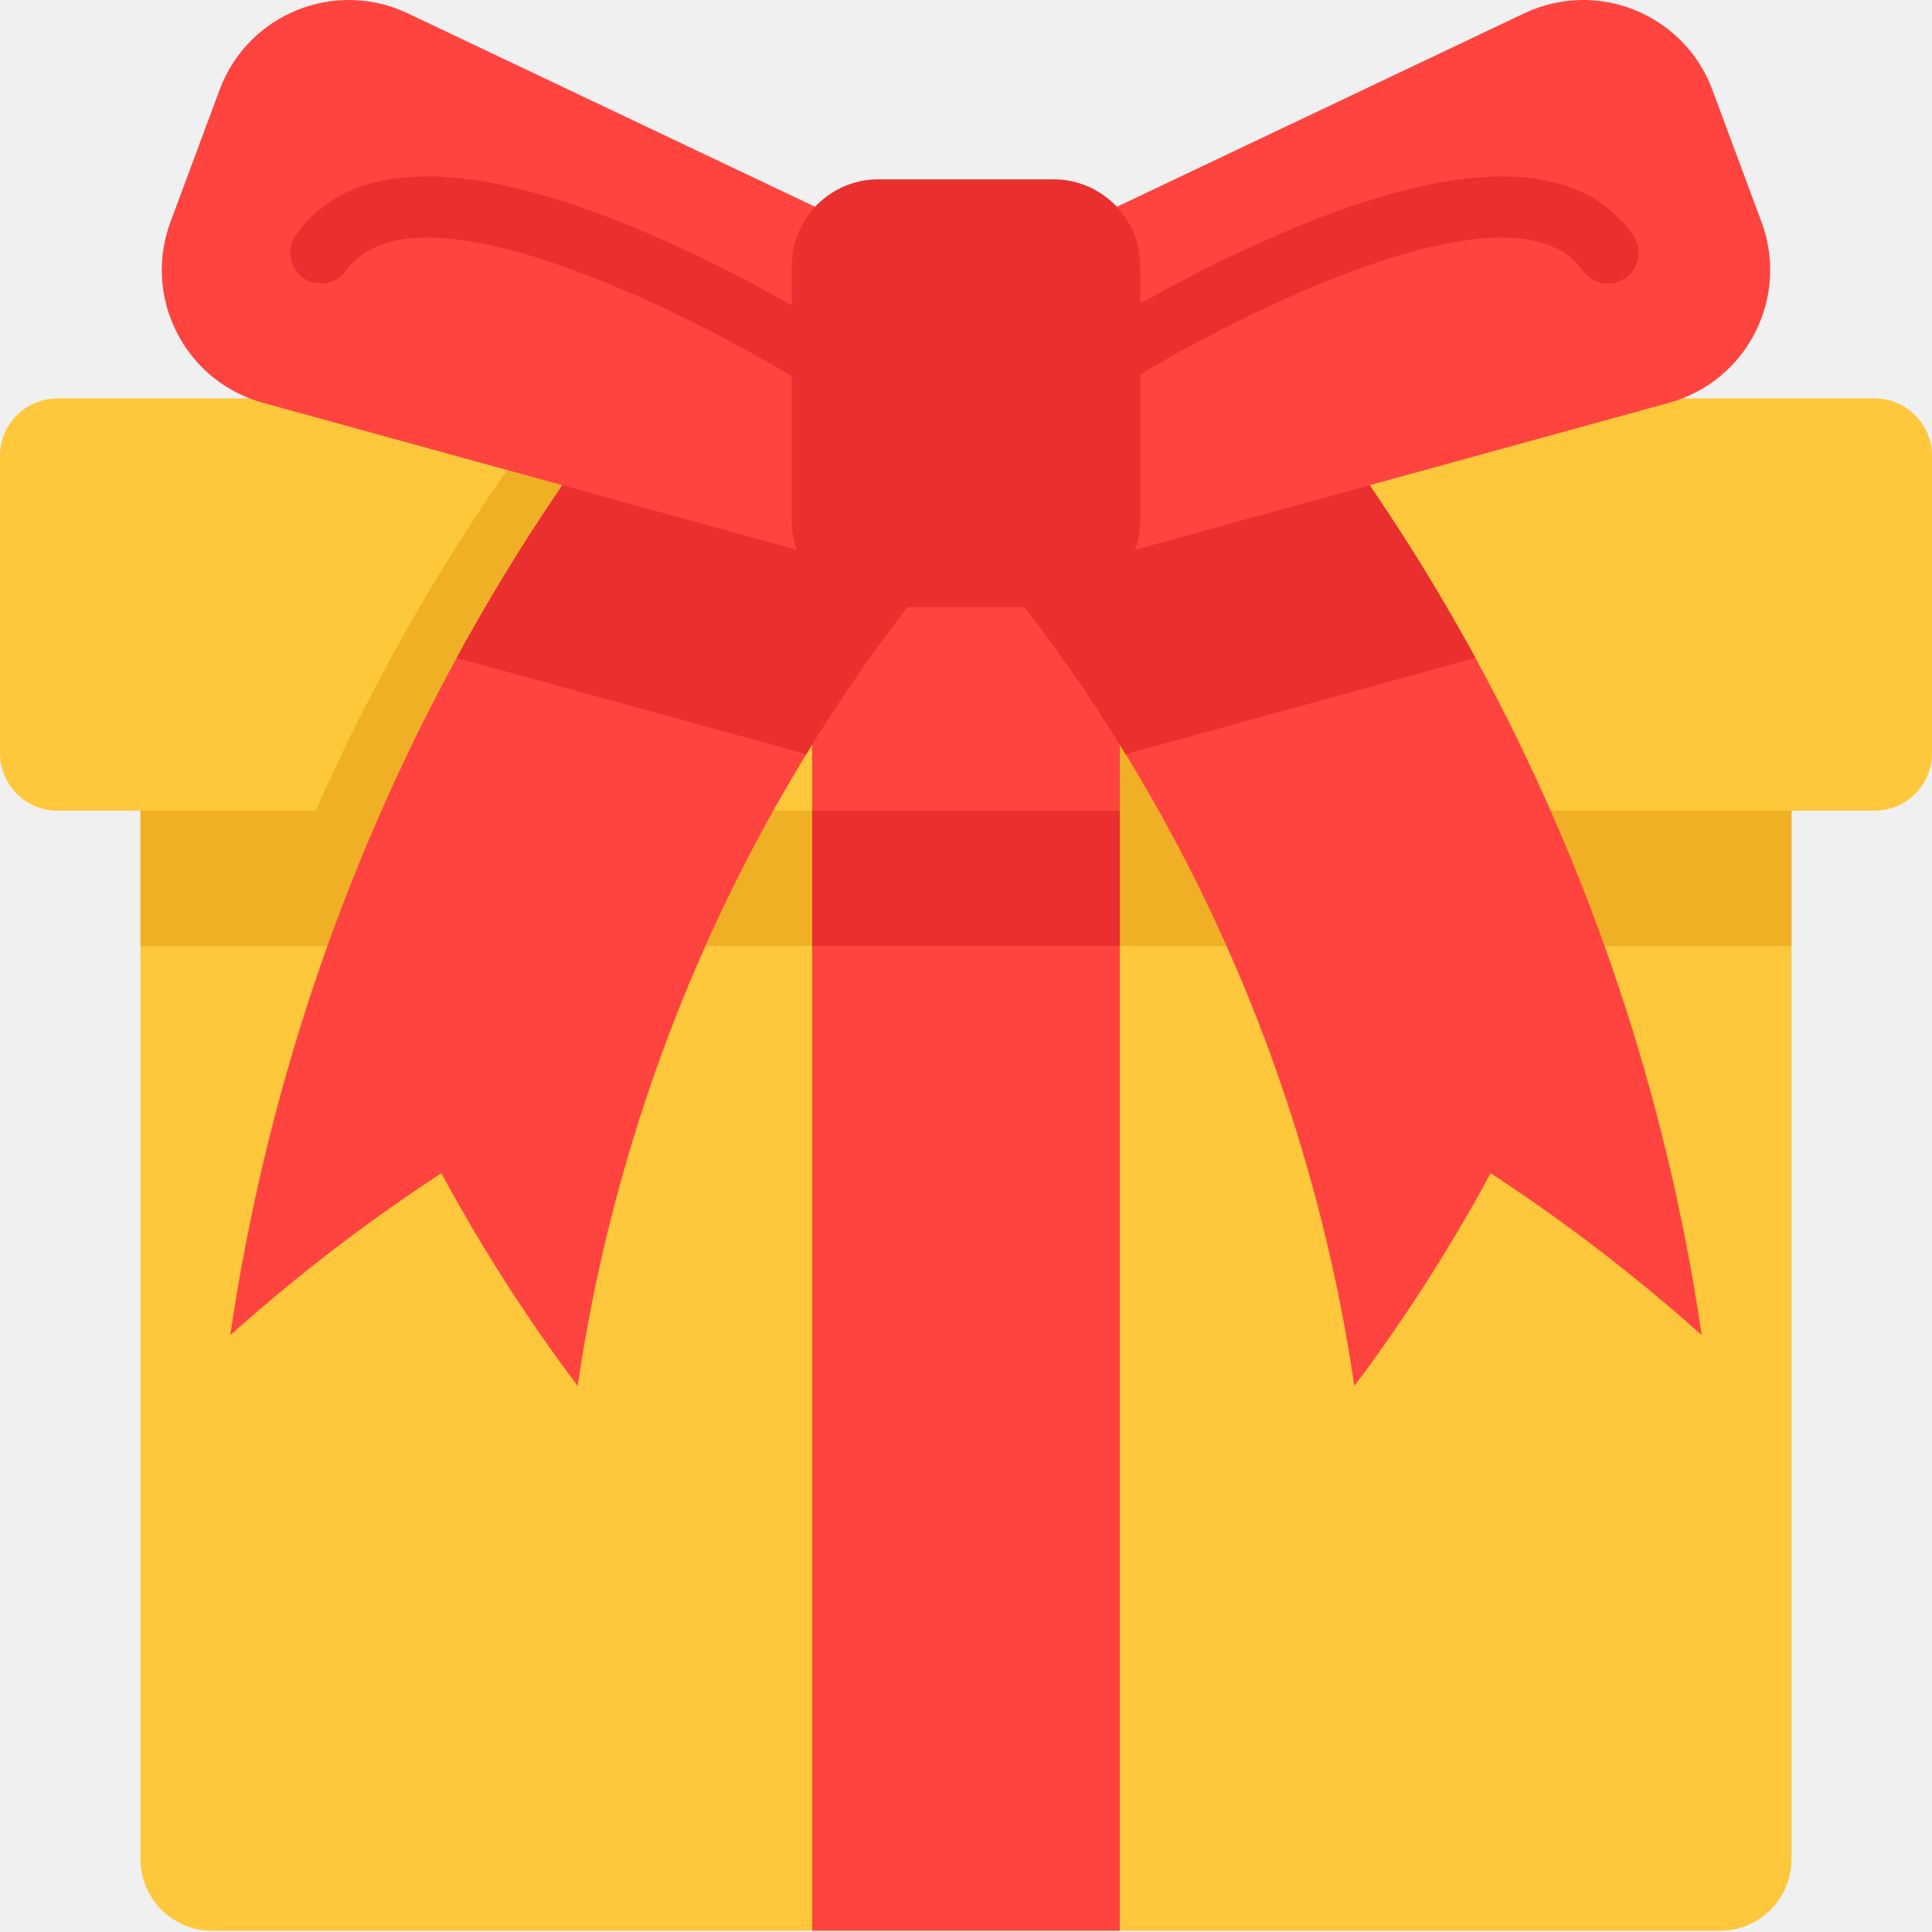
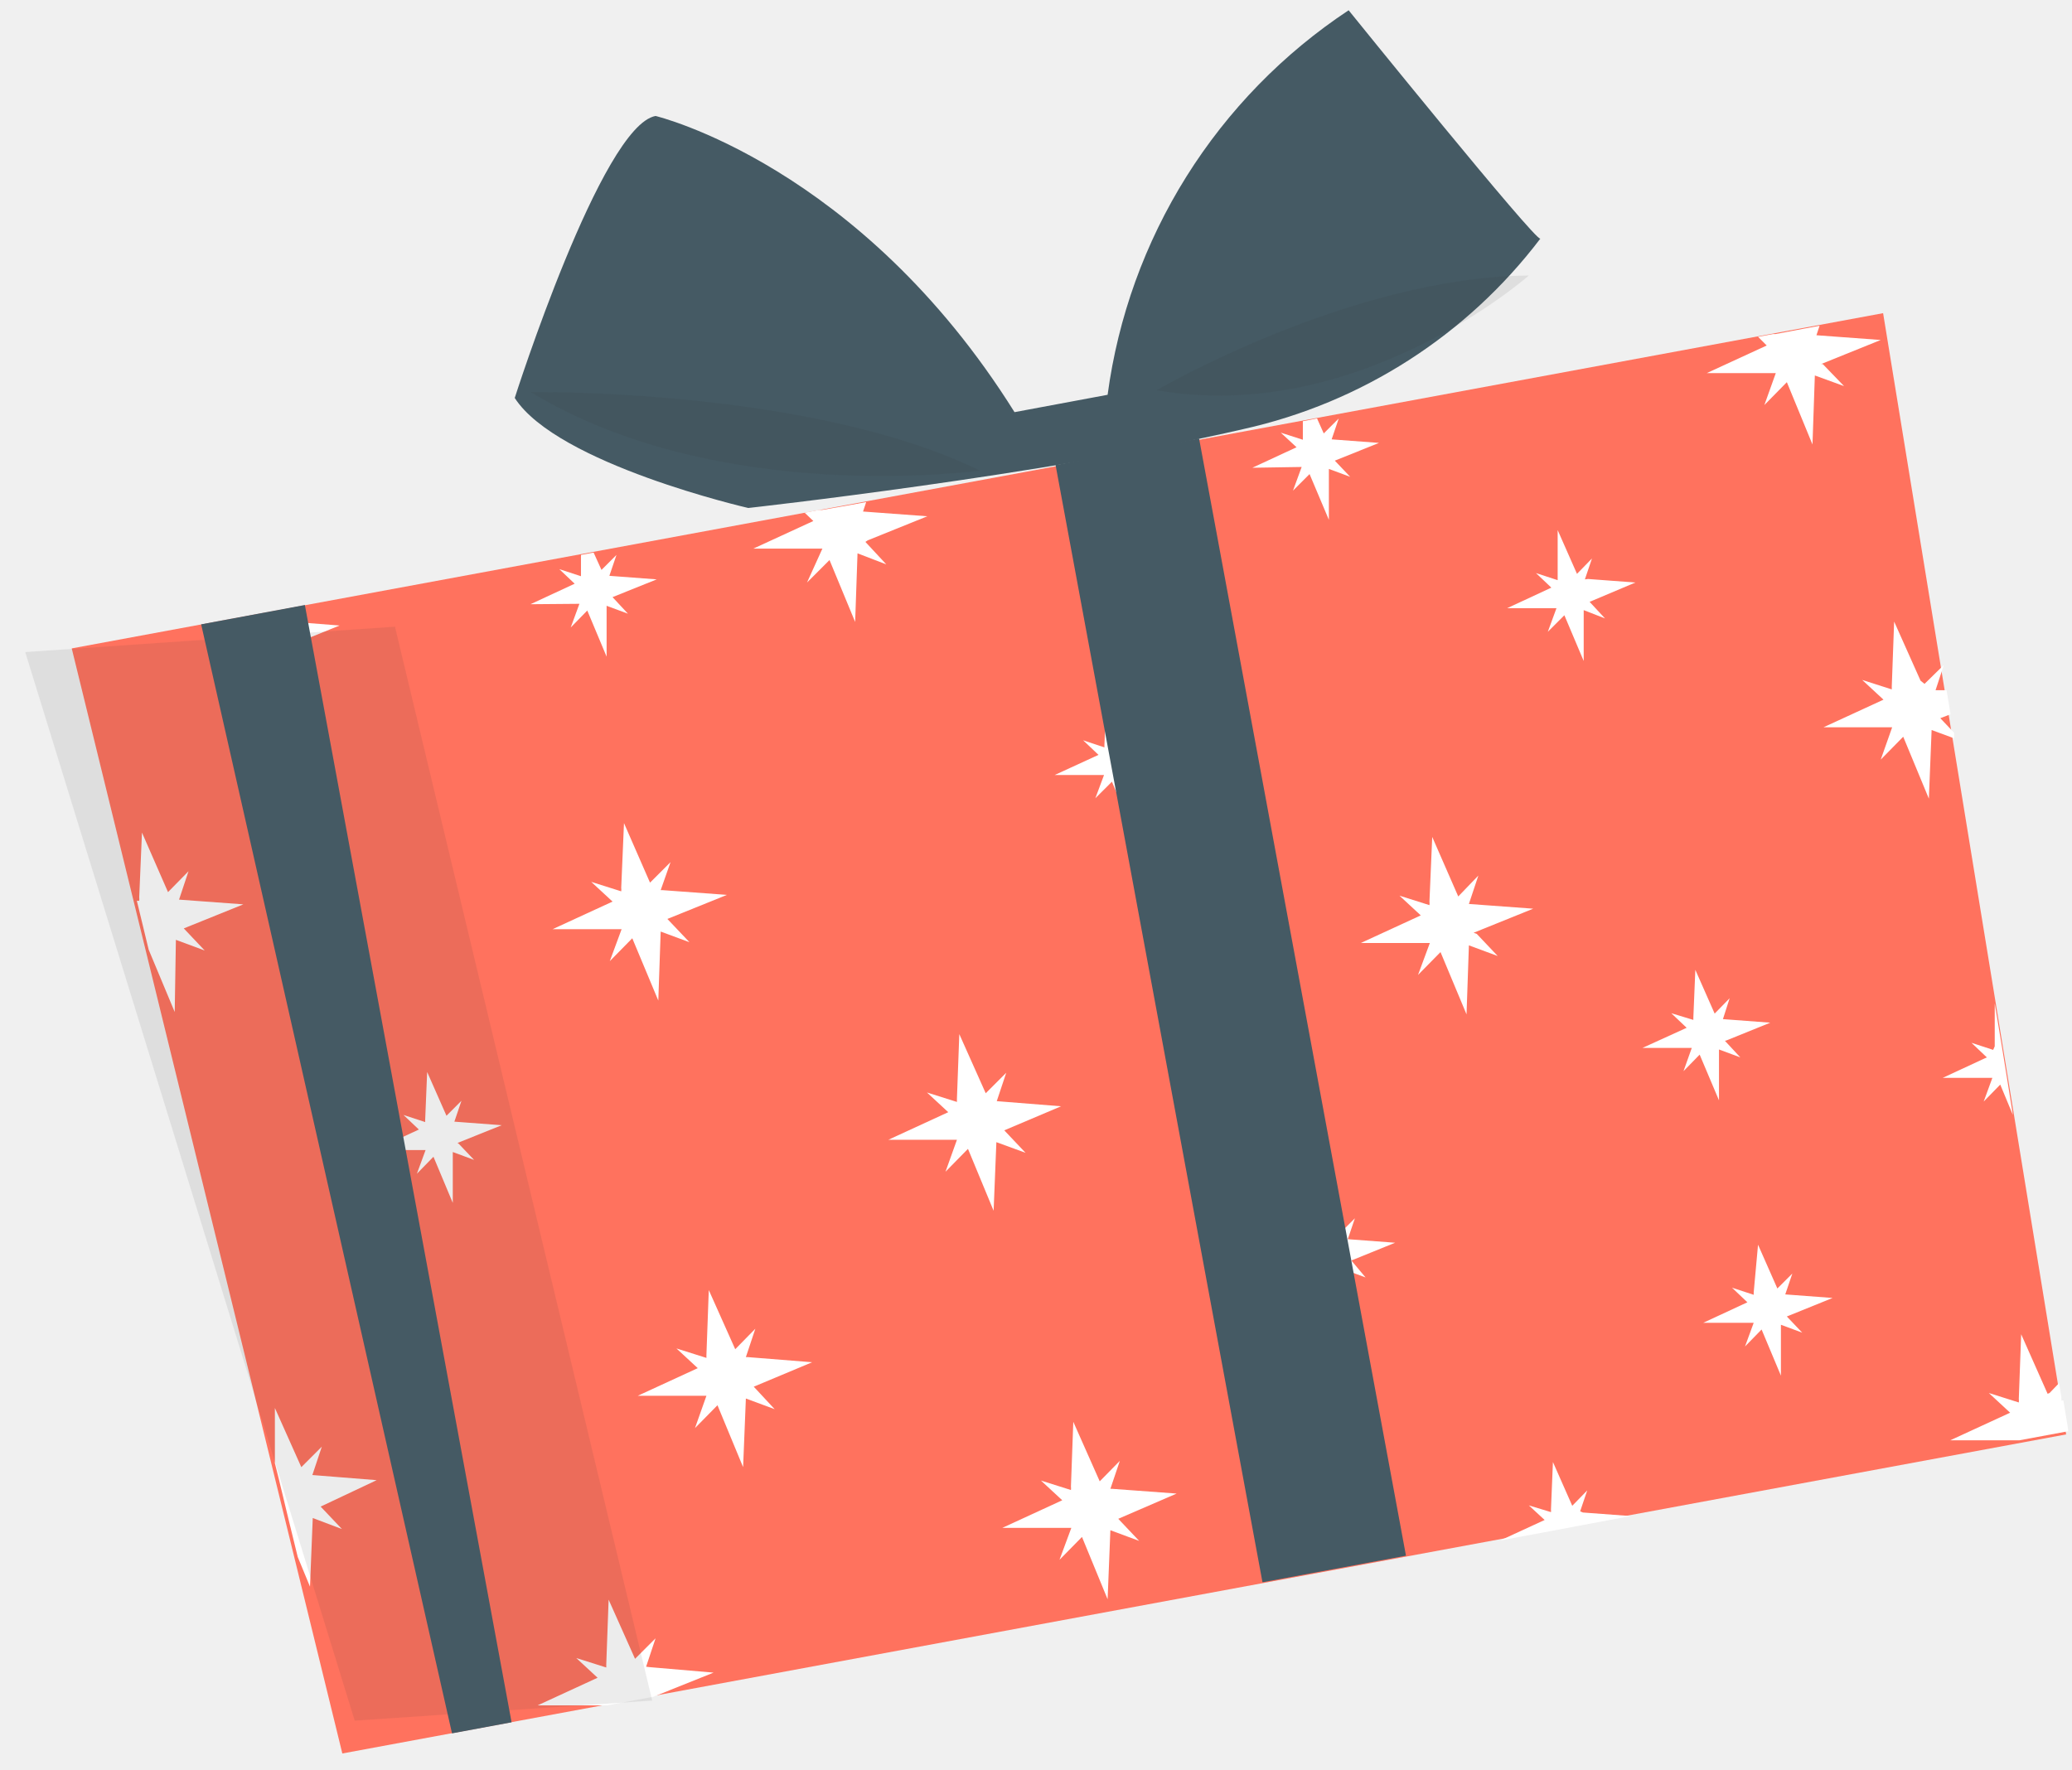
- <svg xmlns="http://www.w3.org/2000/svg" height="512pt" viewBox="0 0 512 512" width="512pt">
-   <path d="m455.812 511.66h-399.633c-10.469 0-18.953-8.484-18.953-18.953v-305.59h437.543v305.59c0 10.469-8.488 18.953-18.957 18.953zm0 0" fill="#ffc73b" />
-   <path d="m37.227 187.117h437.543v63.59h-437.543zm0 0" fill="#efb025" />
-   <path d="m512 120.824v78.781c0 8.414-6.828 15.23-15.242 15.23h-481.527c-8.414 0-15.23-6.816-15.23-15.23v-78.781c0-8.414 6.816-15.23 15.23-15.23h481.527c8.414 0 15.242 6.816 15.242 15.23zm0 0" fill="#ffc73b" />
-   <path d="m238.594 141.812c-3.324 3.871-6.586 7.797-9.77 11.766-11.863 14.762-22.723 30.23-32.539 46.285-3.02 4.938-5.934 9.926-8.762 14.973h-103.84c6.066-13.766 12.719-27.277 19.926-40.484 13.07-23.961 27.984-46.953 44.648-68.758 3.98-5.207 8.055-10.352 12.23-15.418 2.5-3.055 5.043-6.066 7.621-9.066 9.477 8.164 18.945 16.32 28.426 24.484 1.469 1.258 2.938 2.531 4.402 3.793 11.188 9.633 22.375 19.262 33.559 28.906 1.371 1.164 2.73 2.348 4.098 3.52zm0 0" fill="#efb025" />
-   <path d="m393.527 214.836h-103.848c-2.816-5.047-5.742-10.035-8.762-14.973-9.816-16.055-20.688-31.523-32.539-46.285-3.195-3.969-6.457-7.895-9.785-11.766 1.371-1.172 2.73-2.348 4.102-3.52 11.195-9.645 22.383-19.285 33.566-28.906 1.469-1.262 2.938-2.535 4.406-3.793 9.477-8.164 18.957-16.32 28.426-24.484 2.578 2.992 5.121 6.012 7.621 9.059 4.184 5.074 8.262 10.219 12.23 15.426 16.664 21.805 31.578 44.797 44.656 68.758 7.207 13.207 13.859 26.719 19.926 40.484zm0 0" fill="#efb025" />
-   <g fill="#ff4440">
-     <path d="m255.992 141.82c-3.328 3.867-6.59 7.793-9.773 11.762-11.859 14.762-22.723 30.23-32.539 46.289-31.164 50.941-51.863 107.848-60.594 167.41-13.121-17.402-25.23-36.23-36.125-56.363-19.164 12.5-37.895 26.797-55.93 42.883 9.262-63.18 29.668-123.906 59.977-179.445 16.188-29.68 35.211-57.879 56.875-84.176 2.5-3.055 5.043-6.062 7.621-9.066 10.945 9.426 21.883 18.852 32.832 28.277 11.184 9.633 22.371 19.262 33.559 28.906 1.367 1.164 2.727 2.348 4.098 3.523zm0 0" />
-     <path d="m450.961 353.801c-18.035-16.086-36.766-30.383-55.93-42.883-10.895 20.133-23.004 38.961-36.125 56.363-8.73-59.562-29.426-116.469-60.594-167.41-9.816-16.059-20.688-31.527-32.539-46.289-3.195-3.969-6.457-7.895-9.781-11.762 1.367-1.176 2.727-2.352 4.098-3.523 11.195-9.645 22.383-19.285 33.57-28.906 10.945-9.438 21.895-18.852 32.828-28.277 2.578 2.992 5.121 6.012 7.621 9.059 21.668 26.297 40.691 54.496 56.887 84.184 30.301 55.539 50.703 116.266 59.965 179.445zm0 0" />
-     <path d="m215.234 141.82h81.527v73.016h-81.527zm0 0" />
+ <svg xmlns="http://www.w3.org/2000/svg" width="137" height="117" viewBox="0 0 137 117" fill="none">
+   <path d="M4.743 42.879L22.635 115.96L136.612 94.86L124.51 20.71L4.743 42.879Z" fill="#FF725E" />
+   <path d="M11.63 62.153L13.534 62.858L12.152 61.397L16.09 59.806L11.839 59.493L12.465 57.615L11.109 58.997L9.387 55.059L9.205 59.337C9.216 59.414 9.216 59.493 9.205 59.571H9.048L9.44 61.188L9.831 62.805L11.552 66.926L11.63 62.153Z" fill="white" />
+   <path d="M24.905 97.885L20.653 97.546L21.279 95.668L19.923 97.024L18.175 93.112V96.764L18.41 97.703L19.088 100.519L19.688 102.971L20.497 104.927L20.679 100.389L22.609 101.119L21.201 99.633L24.905 97.885Z" fill="white" />
+   <path d="M42.72 110.222L43.346 108.344L41.989 109.7L40.242 105.788L40.086 110.065V110.274L38.103 109.648L39.512 110.952L35.547 112.778H39.929H40.138L43.215 112.204L47.18 110.613L42.928 110.248L42.72 110.222Z" fill="white" />
+   <path d="M44.127 60.771L48.065 59.18L43.814 58.867H43.684L44.336 57.015L42.979 58.371L41.258 54.433L41.075 58.711C41.086 58.788 41.086 58.867 41.075 58.945L39.093 58.319L40.502 59.623L36.537 61.449H40.945H41.101L40.319 63.562L41.806 62.049L43.527 66.17L43.684 61.606L45.587 62.31L44.127 60.771Z" fill="white" />
+   <path d="M57.377 35.732L61.315 34.142L57.064 33.828L57.272 33.203L56.281 33.385L54.351 33.724H54.169L53.204 33.907L53.777 34.455L49.813 36.28H54.221H54.377L53.36 38.523L54.847 37.036L56.542 41.131L56.699 36.593L58.602 37.324L57.22 35.837L57.377 35.732Z" fill="white" />
+   <path d="M70.158 73.16L65.906 72.821L66.532 70.943L65.176 72.299L63.429 68.387L63.272 72.664C63.272 72.664 63.272 72.794 63.272 72.873L61.29 72.247L62.698 73.551L58.734 75.377H63.116H63.272L62.516 77.489L64.002 75.976L65.698 80.071L65.88 75.533L67.81 76.237L66.402 74.751L70.158 73.16Z" fill="white" />
+   <path d="M135.387 92.173L133.639 88.235L133.483 92.512C133.494 92.59 133.494 92.669 133.483 92.747L131.501 92.121L132.909 93.425L128.945 95.251H133.327H133.509L136.743 94.651V94.52L136.43 92.616H136.3V92.408L136.143 91.469L135.517 92.121L135.387 92.173Z" fill="white" />
+   <path d="M97.436 61.684L101.375 60.093L97.123 59.78L97.749 57.902L96.419 59.284L94.698 55.346L94.515 59.623C94.526 59.701 94.526 59.78 94.515 59.858L92.533 59.232L93.941 60.536L89.977 62.362H94.385H94.541L93.759 64.474L95.246 62.962L96.967 67.083L97.123 62.518L99.027 63.222L97.645 61.762L97.436 61.684Z" fill="white" />
+   <path d="M126.988 45.018L125.24 41.105L125.084 45.383C125.084 45.383 125.084 45.513 125.084 45.591L123.128 44.965L124.536 46.27L120.572 48.095H124.954H125.11L124.354 50.234L125.84 48.721L127.536 52.816L127.718 48.278L129.205 48.826V48.46L128.292 47.495L128.97 47.235L128.709 45.644H127.979L128.527 43.974L127.249 45.226L126.988 45.018Z" fill="white" />
+   <path d="M120.415 24.074L124.353 22.483L120.102 22.17L120.31 21.544L119.319 21.727L117.389 22.092H117.233L116.242 22.274L116.815 22.848L112.851 24.674H117.259H117.415L116.659 26.786L118.146 25.274L119.841 29.395L119.997 24.83L121.928 25.534L120.519 24.074H120.415Z" fill="white" />
+   <path d="M77.799 98.772L73.548 98.459H73.418L74.044 96.607L72.714 97.963L70.966 94.025L70.81 98.302C70.821 98.38 70.821 98.459 70.81 98.537L68.827 97.911L70.236 99.215L66.272 101.041H70.679H70.836L70.053 103.154L71.54 101.641L73.235 105.762L73.418 101.197L75.322 101.902L73.939 100.441L77.799 98.772Z" fill="white" />
+   <path d="M53.699 90.087L49.447 89.748H49.317L49.943 87.87L48.613 89.226L46.865 85.314L46.709 89.591V89.8L44.726 89.174L46.135 90.478L42.17 92.304H46.552H46.709L45.952 94.442L47.439 92.93L49.134 97.025L49.317 92.486L51.221 93.191L49.838 91.704L53.699 90.087Z" fill="white" />
+   <path d="M30.251 75.585L33.172 74.412L30.043 74.177L30.512 72.795L29.521 73.786L28.243 70.891L28.113 74.046V74.203L26.678 73.734L27.695 74.698L24.774 76.055H28.008H28.139L27.565 77.62L28.66 76.498L29.938 79.55V76.185L31.347 76.707L30.33 75.638L30.251 75.585Z" fill="white" />
+   <path d="M69.738 51.251H72.998L72.424 52.79L73.52 51.695L74.798 54.72V51.356L76.206 51.877L75.189 50.782L78.084 49.608L74.954 49.373L75.424 47.991L74.433 49.008L73.154 46.113L73.024 49.269C73.024 49.269 73.024 49.269 73.024 49.425L71.616 48.956L72.633 49.921L69.738 51.251Z" fill="white" />
+   <path d="M104.792 38.315L105.261 36.932L104.27 37.95L102.992 35.055V38.21V38.367L101.558 37.898L102.575 38.862L99.654 40.219H102.888H102.914L102.34 41.784L103.436 40.688L104.714 43.714V40.349L106.122 40.897L105.105 39.801L108.13 38.523L105.001 38.289L104.792 38.315Z" fill="white" />
+   <path d="M86.066 30.881L85.492 32.446L86.588 31.351L87.865 34.376V31.011L89.274 31.533L88.257 30.464L91.178 29.29L88.048 29.055L88.518 27.673L87.526 28.664L87.083 27.673L86.144 27.856V28.925V29.081L84.683 28.612L85.727 29.577L82.806 30.933L86.066 30.881Z" fill="white" />
+   <path d="M89.351 83.358L92.246 82.184L89.116 81.949L89.585 80.567L88.594 81.558L87.316 78.663L87.186 81.819C87.186 81.819 87.186 81.819 87.186 81.975L85.725 81.506L86.742 82.471L83.821 83.827H87.082L86.508 85.392L87.603 84.27L88.881 87.322V83.957L90.29 84.479L89.351 83.358Z" fill="white" />
+   <path d="M114.155 68.804L117.05 67.631L113.92 67.396L114.364 66.013L113.373 67.031L112.095 64.136L111.964 67.291C111.964 67.291 111.964 67.291 111.964 67.448L110.504 67.005L111.521 67.97L108.6 69.3H111.86L111.312 70.839L112.381 69.743L113.659 72.769V69.404L115.068 69.926L114.051 68.83L114.155 68.804Z" fill="white" />
+   <path d="M121.171 85.836L118.041 85.601L118.51 84.219L117.519 85.21L116.241 82.315L115.954 85.47C115.954 85.47 115.954 85.47 115.954 85.627L114.52 85.157L115.537 86.123L112.616 87.479H115.954L115.38 89.044L116.476 87.922L117.754 90.974V87.609L119.162 88.131L118.145 87.061L121.171 85.836Z" fill="white" />
+   <path d="M131.787 69.43L130.352 68.961L131.369 69.926L128.448 71.282H131.604H131.734L131.161 72.847L132.256 71.725L133.091 73.734L132.7 71.282L132.413 69.508L131.891 66.352V69.195L131.787 69.43Z" fill="white" />
+   <path d="M104.479 99.945L104.948 98.563L103.957 99.58L102.679 96.685L102.549 99.841C102.56 99.893 102.56 99.946 102.549 99.998L101.088 99.554L102.131 100.519L99.184 101.876L102.679 101.224L104.479 100.884L107.817 100.259L104.661 100.024L104.479 99.945Z" fill="white" />
+   <path d="M38.179 39.932H38.31L37.736 41.497L38.831 40.375L40.109 43.427V40.062L41.518 40.584L40.501 39.489L43.422 38.315L40.292 38.08L40.761 36.698L39.77 37.689L39.249 36.541L38.414 36.698V37.95V38.106L36.98 37.637L37.997 38.602L35.076 39.958L38.179 39.932Z" fill="white" />
+   <path d="M17.235 42.957L16.687 44.522L17.783 43.426L19.035 46.452L19.165 43.087L20.6 43.635L19.556 42.54L22.451 41.366L19.452 41.131L19.765 40.192H19.426L18.904 40.714L18.748 40.375L17.522 40.61V40.975C17.522 40.975 17.522 40.975 17.522 41.131L16.479 40.818H16.244L17.105 41.627L14.158 42.957H17.235Z" fill="white" />
+   <g opacity="0.3">
+     <path opacity="0.3" d="M26.116 41.443L43.125 112.463L23.453 113.791L1.666 43.121L26.116 41.443Z" fill="#333333" />
  </g>
-   <path d="m390.996 174.355-92.684 25.516c-9.816-16.059-20.688-31.527-32.539-46.289l-5.684-15.285-4.098-11.023 37.668-17.883 40.449-19.219c21.668 26.297 40.691 54.496 56.887 84.184zm0 0" fill="#ea2f2f" />
-   <path d="m255.992 127.273-4.098 11.023-5.676 15.285c-11.859 14.762-22.723 30.23-32.539 46.289l-92.672-25.516c16.188-29.68 35.211-57.879 56.875-84.176l40.453 19.211zm0 0" fill="#ea2f2f" />
-   <path d="m403.914 3.543-147.918 70.246 28.414 76.418 157.883-43.457c20.648-5.684 31.992-27.844 24.527-47.918l-13.031-35.039c-7.461-20.074-30.527-29.438-49.875-20.25zm0 0" fill="#ff4440" />
-   <path d="m108.078 3.543 147.918 70.246-28.414 76.418-157.879-43.457c-20.648-5.684-31.992-27.844-24.527-47.918l13.027-35.039c7.465-20.074 30.527-29.438 49.875-20.25zm0 0" fill="#ff4440" />
-   <path d="m291.316 104.5c-2.688 0-5.324-1.328-6.875-3.762-2.426-3.793-1.32-8.832 2.473-11.258 1.121-.715 27.762-17.668 58.348-30.039 44.094-17.836 73.539-16.879 87.508 2.844 2.605 3.676 1.734 8.766-1.941 11.367-3.676 2.602-8.762 1.734-11.363-1.941-18.938-26.734-97.676 14.836-123.766 31.508-1.359.867-2.879 1.281-4.383 1.281zm0 0" fill="#ea2f2f" />
-   <path d="m219.871 104.5c-1.504 0-3.023-.414-4.383-1.281-26.09-16.672-104.828-58.242-123.766-31.508-2.605 3.676-7.691 4.543-11.367 1.941-3.672-2.605-4.543-7.691-1.938-11.367 13.969-19.723 43.41-20.68 87.508-2.844 30.586 12.367 57.227 29.324 58.348 30.039 3.793 2.426 4.898 7.465 2.477 11.258-1.559 2.434-4.191 3.762-6.879 3.762zm0 0" fill="#ea2f2f" />
-   <path d="m279.191 47.523h-46.391c-12.695 0-22.988 10.293-22.988 22.992v67.395c0 12.699 10.293 22.992 22.988 22.992h46.391c12.695 0 22.988-10.293 22.988-22.992v-67.395c0-12.699-10.293-22.992-22.988-22.992zm0 0" fill="#ea2f2f" />
-   <path d="m215.234 214.836h81.527v296.824h-81.527zm0 0" fill="#ff4440" />
-   <path d="m215.234 214.836h81.527v35.871h-81.527zm0 0" fill="#ea2f2f" />
+   <path d="M13.3 41.288L29.887 114.63L33.826 113.899L20.159 40.01L13.3 41.288Z" fill="#455A64" />
+   <path d="M79.283 28.996L69.794 30.753L83.475 104.639L92.963 102.882L79.283 28.996Z" fill="#455A64" />
+   <path d="M34.034 26.317C34.034 26.317 39.772 8.321 43.345 7.669C43.345 7.669 56.83 10.877 67.08 27.256L73.235 26.108C73.923 20.978 75.702 16.055 78.45 11.668C81.199 7.282 84.854 3.535 89.171 0.679C89.171 0.679 101.56 16.015 101.847 15.78C96.996 22.17 90.038 26.634 82.207 28.377C69.036 31.429 49.475 33.594 49.475 33.594C49.475 33.594 36.851 30.699 34.034 26.317Z" fill="#455A64" />
+   <g opacity="0.3">
+     <path opacity="0.3" d="M76.467 25.806C76.467 25.806 89.296 18.317 101.087 18.218C101.114 18.22 89.796 28.152 76.467 25.806Z" fill="#333333" />
+   </g>
+   <g opacity="0.3">
+     <path opacity="0.3" d="M35.081 25.927C35.081 25.927 53.67 25.648 64.823 31.135C64.822 31.081 47.672 33.57 35.081 25.927Z" fill="#333333" />
+   </g>
</svg>
